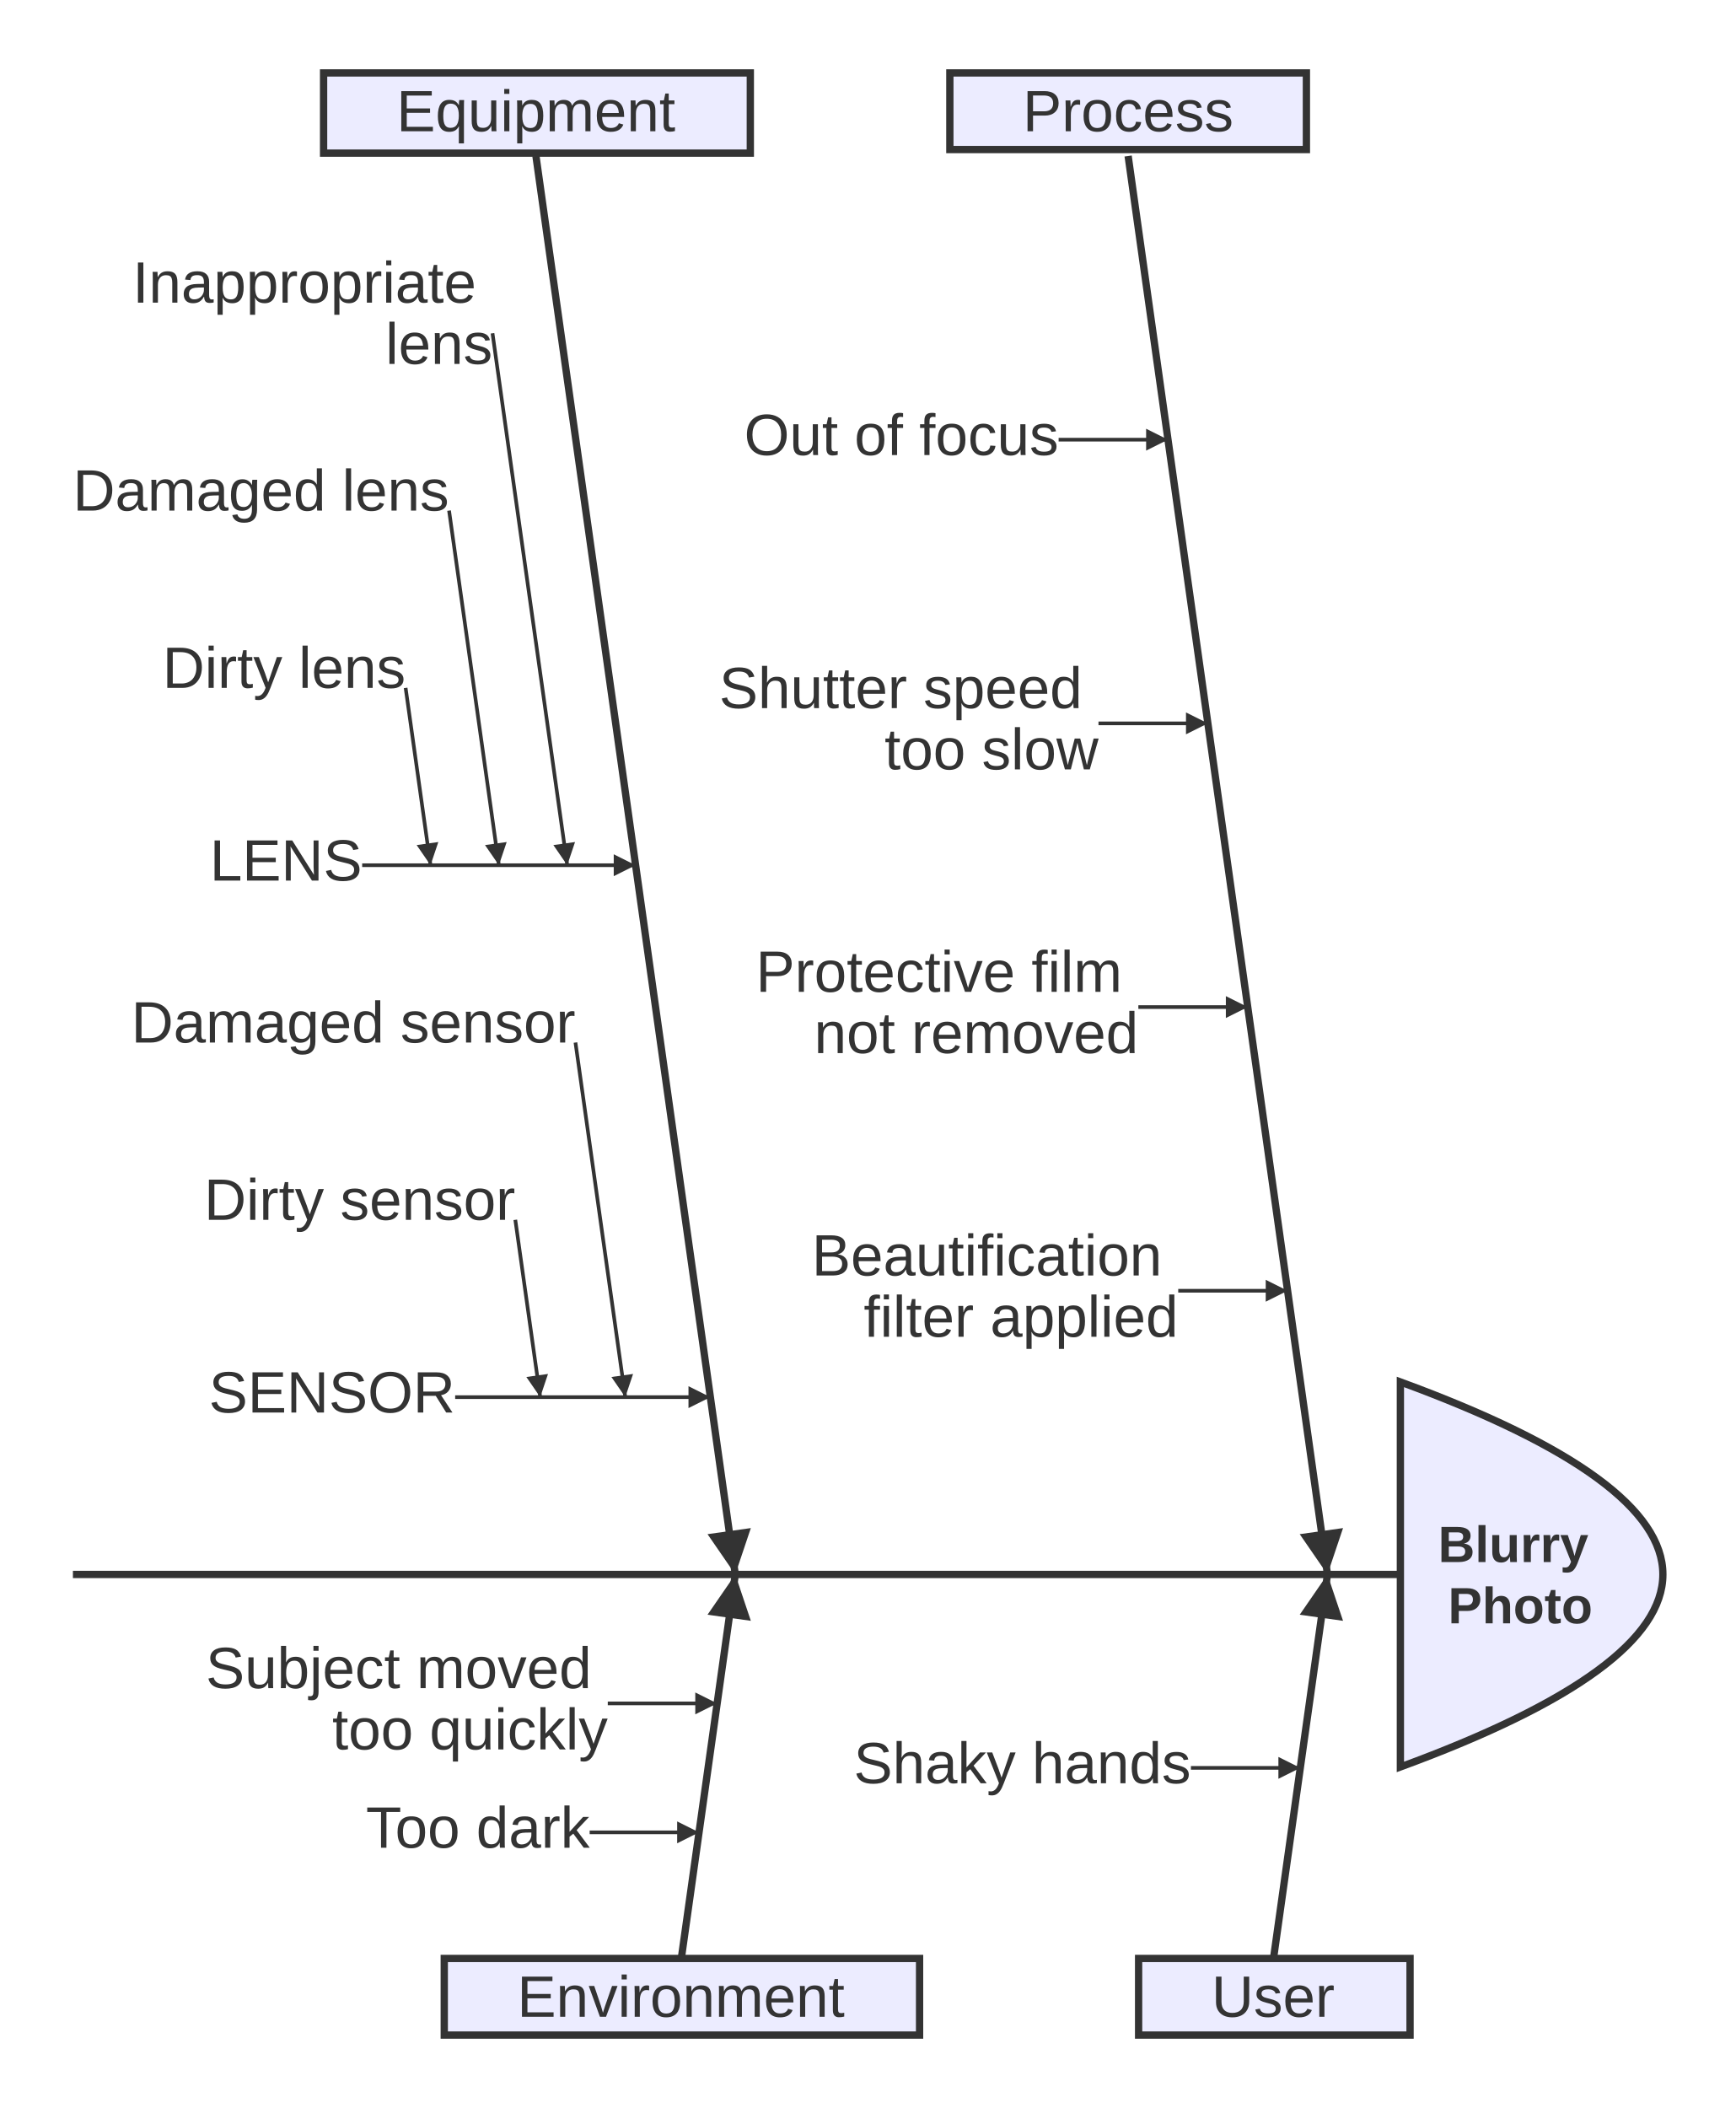
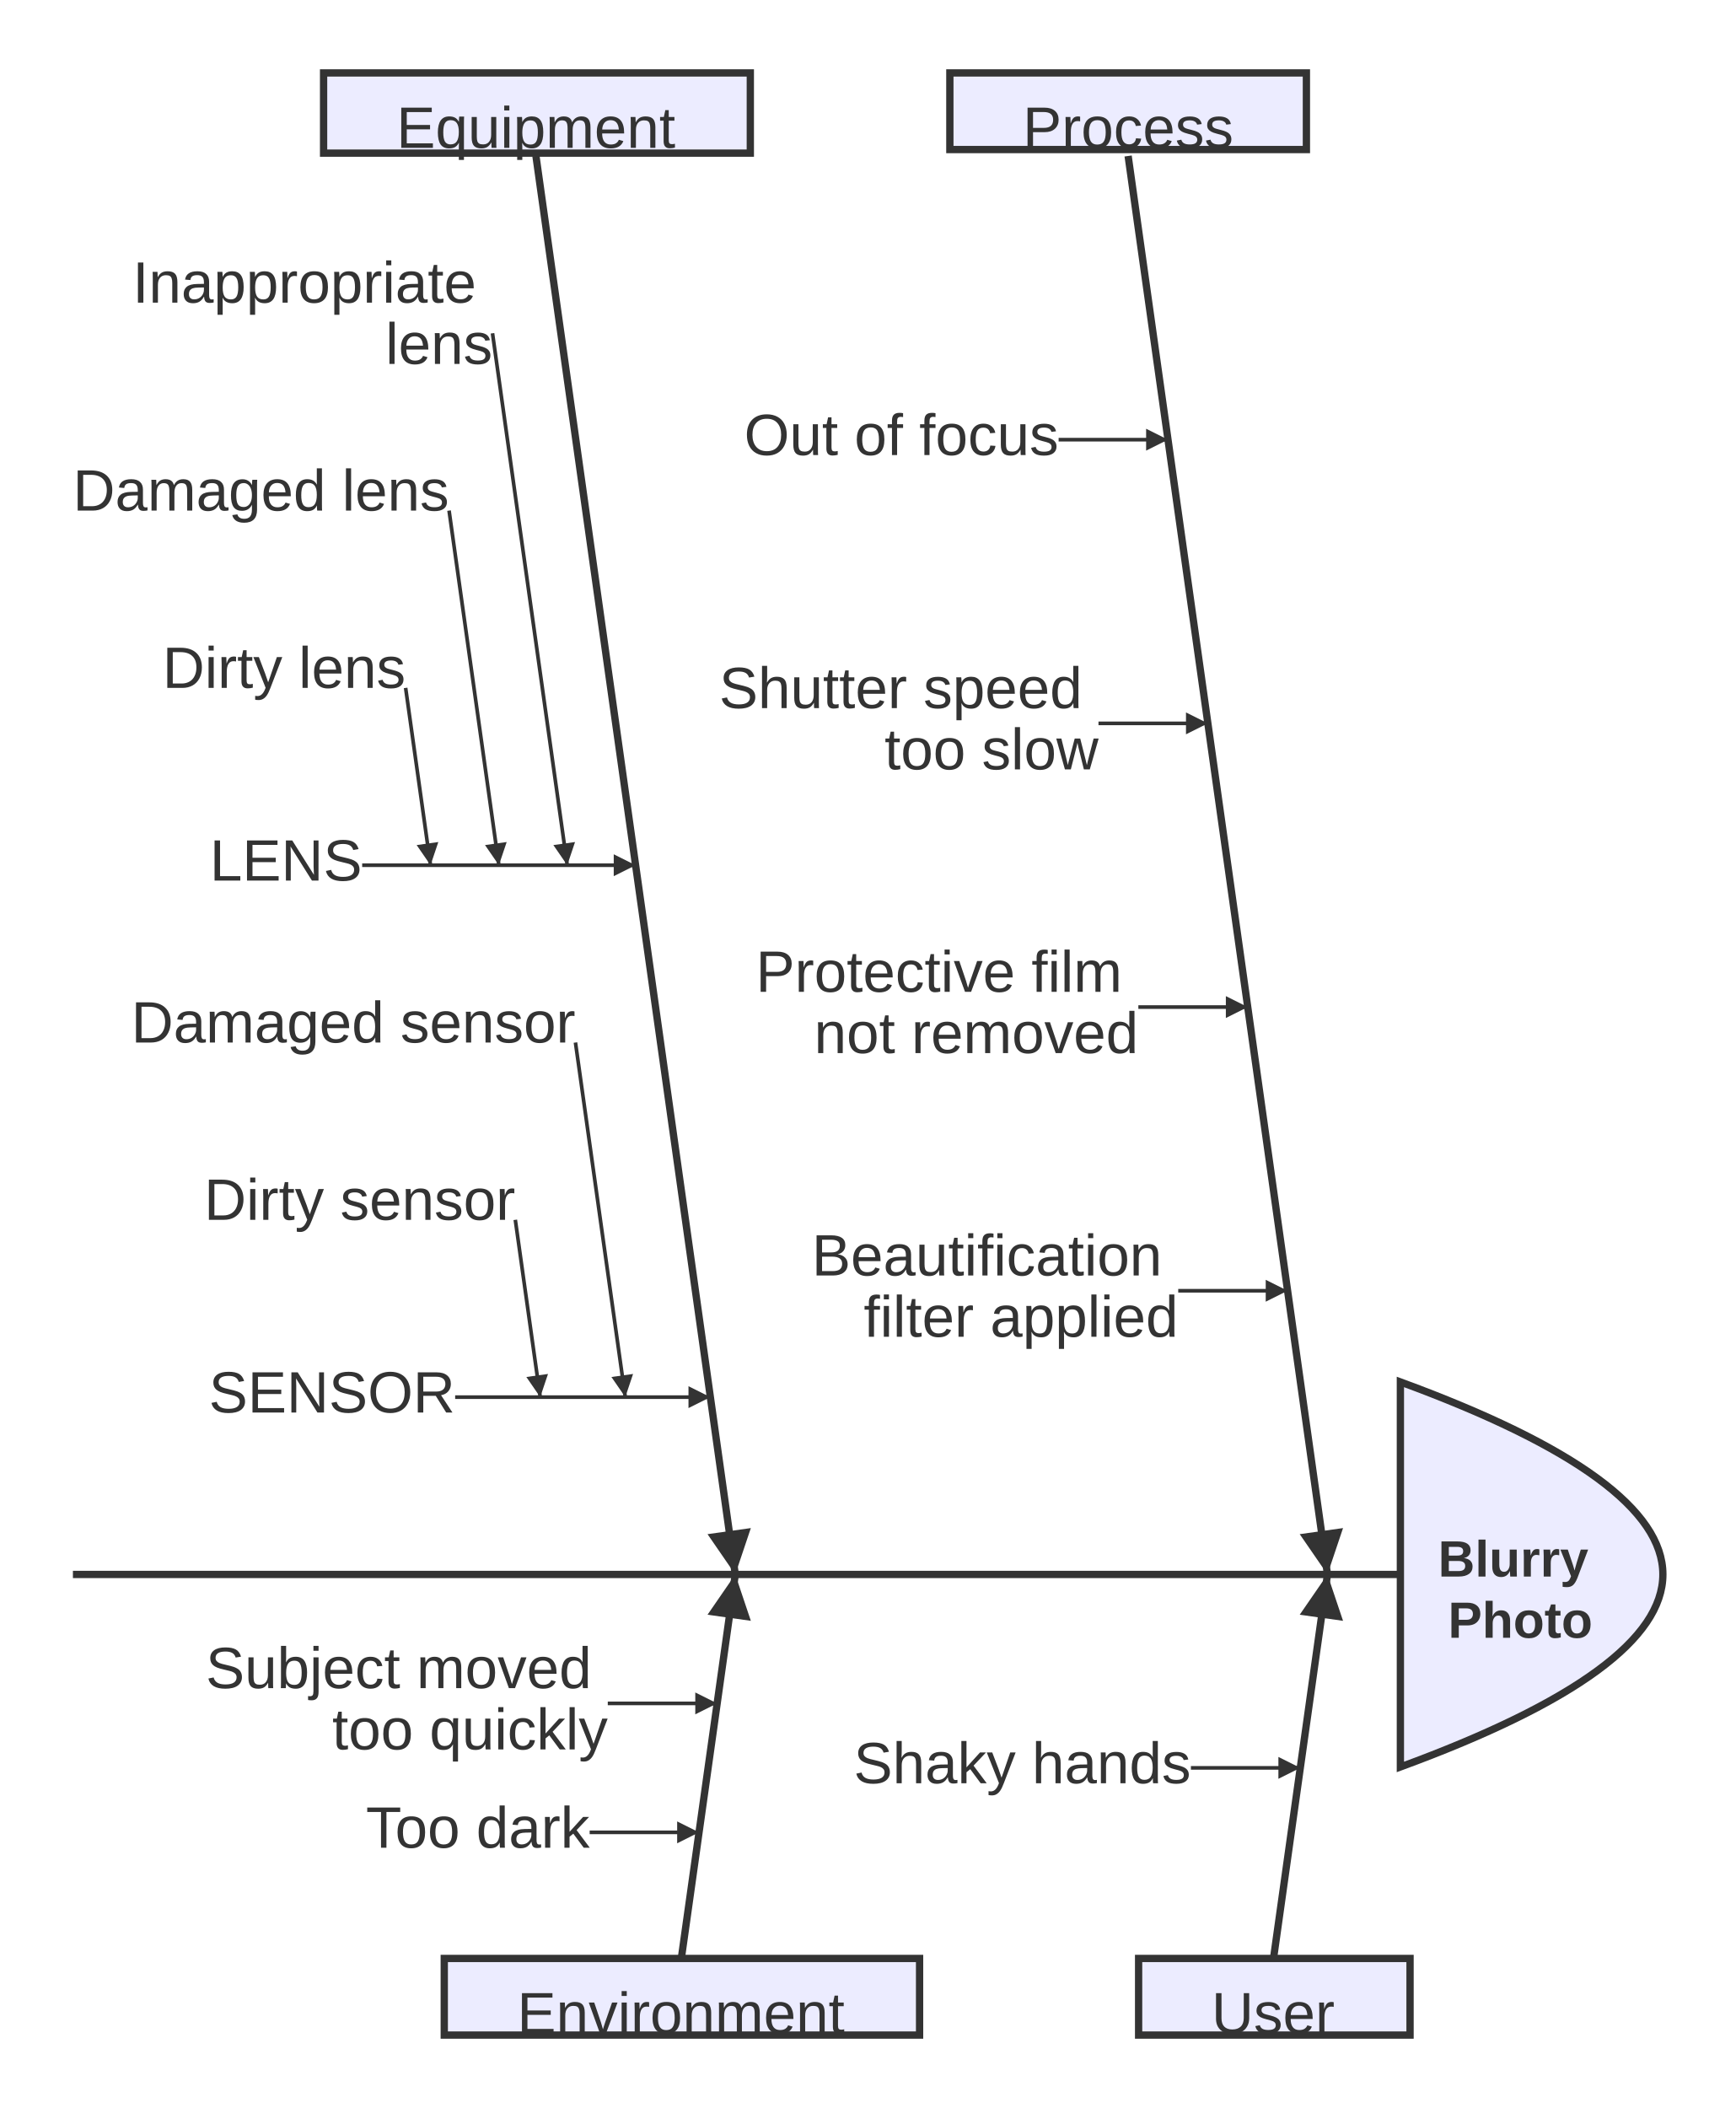
<svg xmlns="http://www.w3.org/2000/svg" id="my-svg" width="100%" style="max-width: 476.108px; background-color: white;" viewBox="-384.108 -38.958 476.108 578.15" role="graphics-document document" aria-roledescription="ishikawa">
-   <style>#my-svg{font-family:"trebuchet ms", verdana, arial, sans-serif;font-size:16px;}#my-svg text{font-family:"trebuchet ms", verdana, arial, sans-serif;}</style>
+   <style>#my-svg{font-family:"trebuchet ms",verdana,arial,sans-serif;font-size:16px;fill:#333;}@keyframes edge-animation-frame{from{stroke-dashoffset:0;}}@keyframes dash{to{stroke-dashoffset:0;}}#my-svg .edge-animation-slow{stroke-dasharray:9,5!important;stroke-dashoffset:900;animation:dash 50s linear infinite;stroke-linecap:round;}#my-svg .edge-animation-fast{stroke-dasharray:9,5!important;stroke-dashoffset:900;animation:dash 20s linear infinite;stroke-linecap:round;}#my-svg .error-icon{fill:#552222;}#my-svg .error-text{fill:#552222;stroke:#552222;}#my-svg .edge-thickness-normal{stroke-width:1px;}#my-svg .edge-thickness-thick{stroke-width:3.5px;}#my-svg .edge-pattern-solid{stroke-dasharray:0;}#my-svg .edge-thickness-invisible{stroke-width:0;fill:none;}#my-svg .edge-pattern-dashed{stroke-dasharray:3;}#my-svg .edge-pattern-dotted{stroke-dasharray:2;}#my-svg .marker{fill:#333333;stroke:#333333;}#my-svg .marker.cross{stroke:#333333;}#my-svg svg{font-family:"trebuchet ms",verdana,arial,sans-serif;font-size:16px;}#my-svg p{margin:0;}#my-svg .ishikawa .ishikawa-spine,#my-svg .ishikawa .ishikawa-branch,#my-svg .ishikawa .ishikawa-sub-branch{stroke:#333333;stroke-width:2;fill:none;}#my-svg .ishikawa .ishikawa-sub-branch{stroke-width:1;}#my-svg .ishikawa .ishikawa-arrow{fill:#333333;}#my-svg .ishikawa .ishikawa-head{fill:#ECECFF;stroke:#333333;stroke-width:2;}#my-svg .ishikawa .ishikawa-label-box{fill:#ECECFF;stroke:#333333;stroke-width:2;}#my-svg .ishikawa text{font-family:"trebuchet ms",verdana,arial,sans-serif;font-size:16px;fill:#333;}#my-svg .ishikawa .ishikawa-head-label{font-weight:600;text-anchor:middle;dominant-baseline:middle;font-size:14px;}#my-svg .ishikawa .ishikawa-label{text-anchor:end;}#my-svg .ishikawa .ishikawa-label.cause{text-anchor:middle;dominant-baseline:middle;}#my-svg .ishikawa .ishikawa-label.align{text-anchor:end;dominant-baseline:middle;}#my-svg .ishikawa .ishikawa-label.up{dominant-baseline:baseline;}#my-svg .ishikawa .ishikawa-label.down{dominant-baseline:hanging;}#my-svg .node .neo-node{stroke:#9370DB;}#my-svg [data-look="neo"].node rect,#my-svg [data-look="neo"].cluster rect,#my-svg [data-look="neo"].node polygon{stroke:#9370DB;filter:drop-shadow(1px 2px 2px rgba(185, 185, 185, 1));}#my-svg [data-look="neo"].swimlane.cluster rect{filter:none;}#my-svg [data-look="neo"].node path{stroke:#9370DB;stroke-width:1px;}#my-svg [data-look="neo"].node .outer-path{filter:drop-shadow(1px 2px 2px rgba(185, 185, 185, 1));}#my-svg [data-look="neo"].node .neo-line path{stroke:#9370DB;filter:none;}#my-svg [data-look="neo"].node circle{stroke:#9370DB;filter:drop-shadow(1px 2px 2px rgba(185, 185, 185, 1));}#my-svg [data-look="neo"].node circle .state-start{fill:#000000;}#my-svg [data-look="neo"].icon-shape .icon{fill:#9370DB;filter:drop-shadow(1px 2px 2px rgba(185, 185, 185, 1));}#my-svg [data-look="neo"].icon-shape .icon-neo path{stroke:#9370DB;filter:drop-shadow(1px 2px 2px rgba(185, 185, 185, 1));}#my-svg :root{--mermaid-font-family:"trebuchet ms",verdana,arial,sans-serif;}</style>
  <g>
    <g class="ishikawa">
      <path class="ishikawa-spine" d="M-364.108,392.857L0,392.857" fill="none" stroke="#333333" stroke-width="2" />
      <g class="ishikawa-head-group">
        <path class="ishikawa-head" d="M0,340.057L0,445.657C96,410.457,96,375.257,0,340.057Z" fill="#ECECFF" stroke="#333333" stroke-width="2" />
        <text class="ishikawa-head-label" x="32.893" y="389.457" text-anchor="middle" font-size="14" fill="#333" font-weight="600">
          <tspan x="32.893" y="389.457">Blurry</tspan>
          <tspan x="32.893" y="406.257">Photo</tspan>
        </text>
      </g>
      <path class="ishikawa-branch" d="M-20,392.857L-74.675,3.823" fill="none" stroke="#333333" stroke-width="2" />
      <path class="ishikawa-arrow" d="M-20,392.857L-15.728,380.139L-27.612,381.809Z" fill="#333333" stroke="none" />
      <g class="ishikawa-label-group">
        <rect class="ishikawa-label-box" x="-123.574" y="-18.958" width="97.797" height="21.016" fill="#ECECFF" stroke="#333333" stroke-width="2" />
        <text class="ishikawa-label cause" x="-74.675" y="-2.958" text-anchor="middle" font-size="16" fill="#333">Process</text>
      </g>
      <path class="ishikawa-sub-branch" d="M-30.935,315.05L-60.935,315.05" fill="none" stroke="#333333" stroke-width="1" />
      <path class="ishikawa-arrow" d="M-30.935,315.05L-36.935,312.05L-36.935,318.05Z" fill="#333333" stroke="none" />
      <text class="ishikawa-label" x="-60.935" y="310.869" text-anchor="end" font-size="16" fill="#333">
        <tspan x="-60.935" y="310.869">Beautification</tspan>
        <tspan x="-60.935" y="327.669">filter applied</tspan>
      </text>
      <path class="ishikawa-sub-branch" d="M-41.87,237.244L-71.87,237.244" fill="none" stroke="#333333" stroke-width="1" />
      <path class="ishikawa-arrow" d="M-41.87,237.244L-47.87,234.244L-47.87,240.244Z" fill="#333333" stroke="none" />
      <text class="ishikawa-label" x="-71.87" y="233.062" text-anchor="end" font-size="16" fill="#333">
        <tspan x="-71.87" y="233.062">Protective film</tspan>
        <tspan x="-71.87" y="249.862">not removed</tspan>
      </text>
      <path class="ishikawa-sub-branch" d="M-52.805,159.437L-82.805,159.437" fill="none" stroke="#333333" stroke-width="1" />
      <path class="ishikawa-arrow" d="M-52.805,159.437L-58.805,156.437L-58.805,162.437Z" fill="#333333" stroke="none" />
      <text class="ishikawa-label" x="-82.805" y="155.256" text-anchor="end" font-size="16" fill="#333">
        <tspan x="-82.805" y="155.256">Shutter speed</tspan>
        <tspan x="-82.805" y="172.056">too slow</tspan>
      </text>
      <path class="ishikawa-sub-branch" d="M-63.74,81.63L-93.74,81.63" fill="none" stroke="#333333" stroke-width="1" />
      <path class="ishikawa-arrow" d="M-63.74,81.63L-69.74,78.63L-69.74,84.63Z" fill="#333333" stroke="none" />
      <text class="ishikawa-label" x="-93.74" y="85.849" text-anchor="end" font-size="16" fill="#333">Out of focus</text>
      <path class="ishikawa-branch" d="M-20,392.857L-34.911,498.957" fill="none" stroke="#333333" stroke-width="2" />
      <path class="ishikawa-arrow" d="M-20,392.857L-27.612,403.905L-15.728,405.575Z" fill="#333333" stroke="none" />
      <g class="ishikawa-label-group">
        <rect class="ishikawa-label-box" x="-71.802" y="498.176" width="74.453" height="21.016" fill="#ECECFF" stroke="#333333" stroke-width="2" />
        <text class="ishikawa-label cause" x="-34.911" y="514.176" text-anchor="middle" font-size="16" fill="#333">User</text>
      </g>
      <path class="ishikawa-sub-branch" d="M-27.456,445.907L-57.456,445.907" fill="none" stroke="#333333" stroke-width="1" />
      <path class="ishikawa-arrow" d="M-27.456,445.907L-33.456,442.907L-33.456,448.907Z" fill="#333333" stroke="none" />
      <text class="ishikawa-label" x="-57.456" y="450.126" text-anchor="end" font-size="16" fill="#333">Shaky hands</text>
      <path class="ishikawa-branch" d="M-182.43,392.857L-237.105,3.823" fill="none" stroke="#333333" stroke-width="2" />
      <path class="ishikawa-arrow" d="M-182.43,392.857L-178.159,380.139L-190.042,381.809Z" fill="#333333" stroke="none" />
      <g class="ishikawa-label-group">
        <rect class="ishikawa-label-box" x="-295.351" y="-18.958" width="117.047" height="22" fill="#ECECFF" stroke="#333333" stroke-width="2" />
        <text class="ishikawa-label cause" x="-237.105" y="-2.958" text-anchor="middle" font-size="16" fill="#333">Equipment</text>
      </g>
      <path class="ishikawa-sub-branch" d="M-189.264,344.228L-259.264,344.228" fill="none" stroke="#333333" stroke-width="1" />
      <path class="ishikawa-arrow" d="M-189.264,344.228L-195.264,341.228L-195.264,347.228Z" fill="#333333" stroke="none" />
      <text class="ishikawa-label" x="-259.264" y="348.447" text-anchor="end" font-size="16" fill="#333">SENSOR</text>
      <path class="ishikawa-sub-branch" d="M-235.931,344.228L-242.766,295.599" fill="none" stroke="#333333" stroke-width="1" />
      <path class="ishikawa-arrow" d="M-235.931,344.228L-233.795,337.869L-239.737,338.704Z" fill="#333333" stroke="none" />
      <text class="ishikawa-label" x="-242.766" y="295.599" text-anchor="end" font-size="16" fill="#333">Dirty sensor</text>
      <path class="ishikawa-sub-branch" d="M-212.598,344.228L-226.267,246.969" fill="none" stroke="#333333" stroke-width="1" />
      <path class="ishikawa-arrow" d="M-212.598,344.228L-210.462,337.869L-216.404,338.704Z" fill="#333333" stroke="none" />
      <text class="ishikawa-label" x="-226.267" y="246.969" text-anchor="end" font-size="16" fill="#333">Damaged sensor</text>
      <path class="ishikawa-sub-branch" d="M-209.768,198.34L-284.768,198.34" fill="none" stroke="#333333" stroke-width="1" />
      <path class="ishikawa-arrow" d="M-209.768,198.34L-215.768,195.34L-215.768,201.34Z" fill="#333333" stroke="none" />
      <text class="ishikawa-label" x="-284.768" y="202.559" text-anchor="end" font-size="16" fill="#333">LENS</text>
      <path class="ishikawa-sub-branch" d="M-266.018,198.34L-272.852,149.711" fill="none" stroke="#333333" stroke-width="1" />
      <path class="ishikawa-arrow" d="M-266.018,198.34L-263.882,191.981L-269.824,192.816Z" fill="#333333" stroke="none" />
      <text class="ishikawa-label" x="-272.852" y="149.711" text-anchor="end" font-size="16" fill="#333">Dirty lens</text>
      <path class="ishikawa-sub-branch" d="M-247.268,198.34L-260.936,101.082" fill="none" stroke="#333333" stroke-width="1" />
      <path class="ishikawa-arrow" d="M-247.268,198.34L-245.132,191.981L-251.074,192.816Z" fill="#333333" stroke="none" />
      <text class="ishikawa-label" x="-260.936" y="101.082" text-anchor="end" font-size="16" fill="#333">Damaged lens</text>
      <path class="ishikawa-sub-branch" d="M-228.518,198.34L-249.021,52.452" fill="none" stroke="#333333" stroke-width="1" />
      <path class="ishikawa-arrow" d="M-228.518,198.34L-226.382,191.981L-232.324,192.816Z" fill="#333333" stroke="none" />
      <text class="ishikawa-label" x="-249.021" y="44.052" text-anchor="end" font-size="16" fill="#333">
        <tspan x="-249.021" y="44.052">Inappropriate</tspan>
        <tspan x="-249.021" y="60.852">lens</tspan>
      </text>
      <path class="ishikawa-branch" d="M-182.43,392.857L-197.341,498.957" fill="none" stroke="#333333" stroke-width="2" />
      <path class="ishikawa-arrow" d="M-182.43,392.857L-190.042,403.905L-178.159,405.575Z" fill="#333333" stroke="none" />
      <g class="ishikawa-label-group">
        <rect class="ishikawa-label-box" x="-262.252" y="498.176" width="130.375" height="21.016" fill="#ECECFF" stroke="#333333" stroke-width="2" />
        <text class="ishikawa-label cause" x="-197.341" y="514.176" text-anchor="middle" font-size="16" fill="#333">Environment</text>
      </g>
      <path class="ishikawa-sub-branch" d="M-187.401,428.224L-217.401,428.224" fill="none" stroke="#333333" stroke-width="1" />
      <path class="ishikawa-arrow" d="M-187.401,428.224L-193.401,425.224L-193.401,431.224Z" fill="#333333" stroke="none" />
      <text class="ishikawa-label" x="-217.401" y="424.043" text-anchor="end" font-size="16" fill="#333">
        <tspan x="-217.401" y="424.043">Subject moved</tspan>
        <tspan x="-217.401" y="440.843">too quickly</tspan>
      </text>
      <path class="ishikawa-sub-branch" d="M-192.371,463.591L-222.371,463.591" fill="none" stroke="#333333" stroke-width="1" />
      <path class="ishikawa-arrow" d="M-192.371,463.591L-198.371,460.591L-198.371,466.591Z" fill="#333333" stroke="none" />
      <text class="ishikawa-label" x="-222.371" y="467.809" text-anchor="end" font-size="16" fill="#333">Too dark</text>
    </g>
  </g>
</svg>
